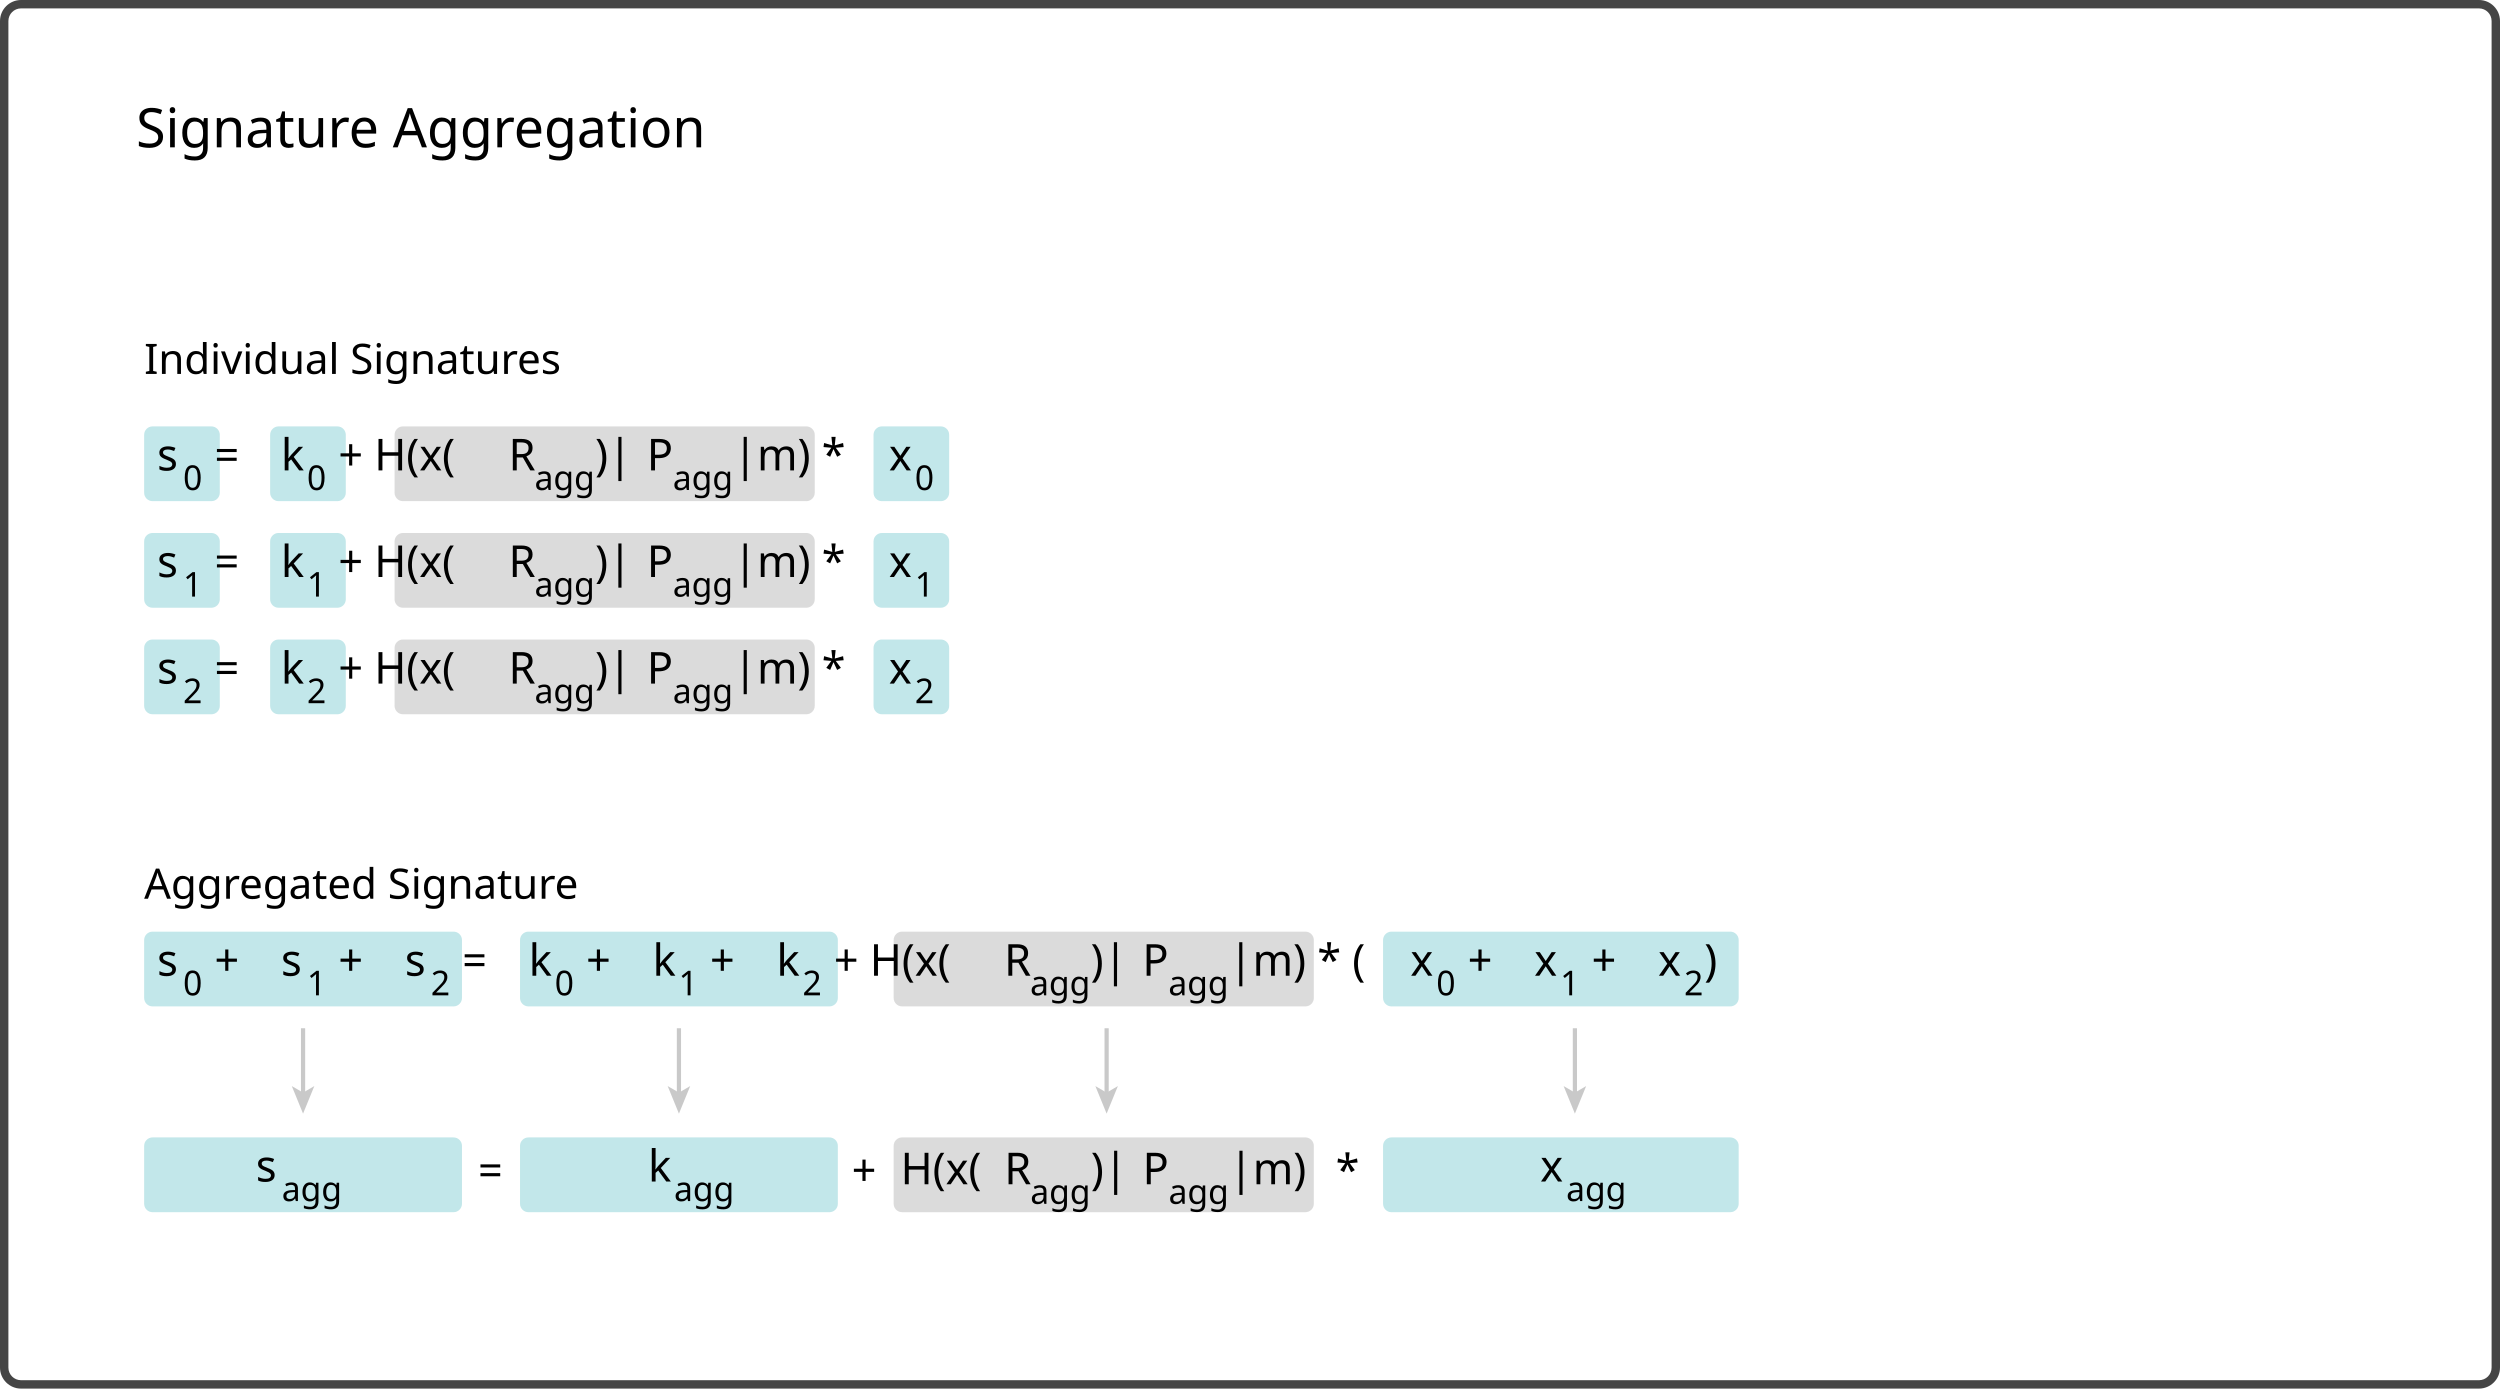
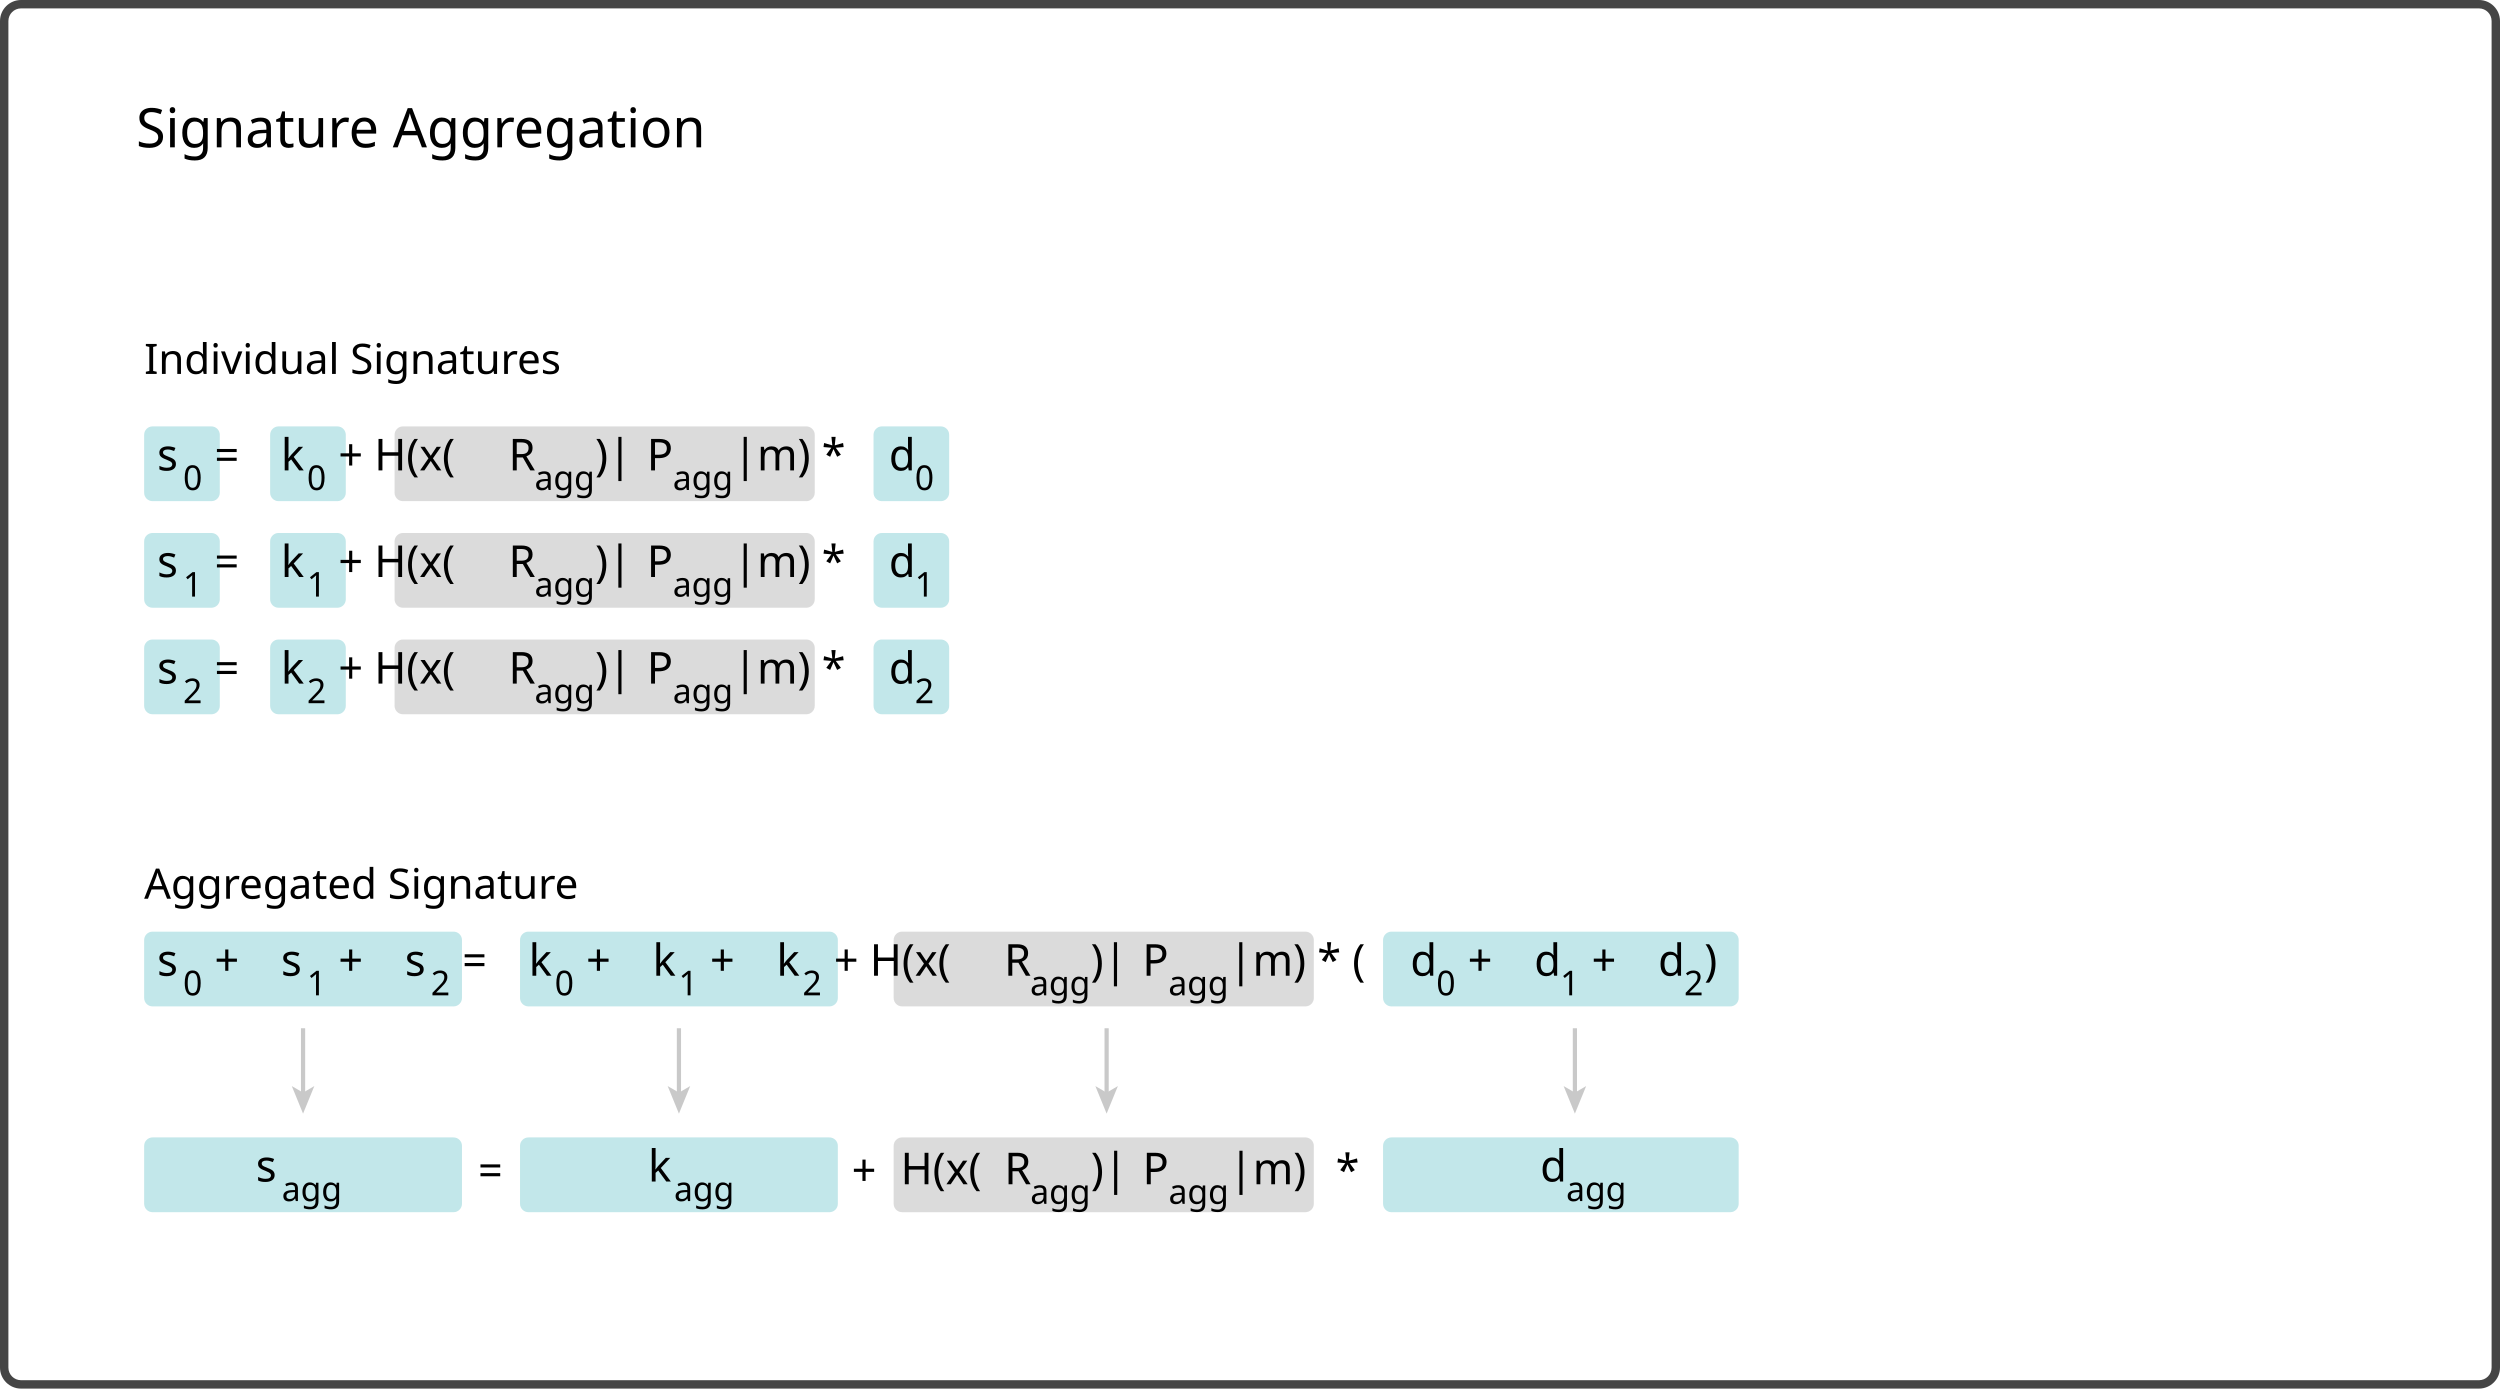
<svg xmlns="http://www.w3.org/2000/svg" version="1.1" id="TapTree-2.1" x="0px" y="0px" width="595.28px" height="330.643px" viewBox="0 0 595.28 330.643" enable-background="new 0 0 595.28 330.643" xml:space="preserve">
  <g>
    <path fill="#454545" d="M590.28,2c1.654,0,3,1.346,3,3v320.643c0,1.654-1.346,3-3,3H5c-1.654,0-3-1.346-3-3V5c0-1.654,1.346-3,3-3   H590.28 M590.28,0H5C2.25,0,0,2.25,0,5v320.643c0,2.75,2.25,5,5,5h585.28c2.75,0,5-2.25,5-5V5C595.28,2.25,593.03,0,590.28,0   L590.28,0z" />
  </g>
  <g opacity="0.66">
    <path fill="#C9C9C9" d="M194,117.333c0,1.1-0.9,2-2,2H95.949c-1.1,0-2-0.9-2-2V103.53c0-1.1,0.9-2,2-2H192c1.1,0,2,0.9,2,2V117.333   z" />
  </g>
  <g opacity="0.65">
    <path fill="#A1DADE" d="M52.334,117.333c0,1.1-0.9,2-2,2h-14.01c-1.1,0-2-0.9-2-2V103.53c0-1.1,0.9-2,2-2h14.01c1.1,0,2,0.9,2,2   V117.333z" />
  </g>
  <g opacity="0.65">
    <path fill="#A1DADE" d="M82.334,117.333c0,1.1-0.9,2-2,2h-14.01c-1.1,0-2-0.9-2-2V103.53c0-1.1,0.9-2,2-2h14.01c1.1,0,2,0.9,2,2   V117.333z" />
  </g>
  <g opacity="0.65">
    <path fill="#A1DADE" d="M226.01,117.333c0,1.1-0.9,2-2,2H210c-1.1,0-2-0.9-2-2V103.53c0-1.1,0.9-2,2-2h14.01c1.1,0,2,0.9,2,2   V117.333z" />
  </g>
  <g opacity="0.66">
    <path fill="#C9C9C9" d="M194,142.712c0,1.1-0.9,2-2,2H95.949c-1.1,0-2-0.9-2-2v-13.803c0-1.1,0.9-2,2-2H192c1.1,0,2,0.9,2,2   V142.712z" />
  </g>
  <g opacity="0.65">
    <path fill="#A1DADE" d="M52.334,142.712c0,1.1-0.9,2-2,2h-14.01c-1.1,0-2-0.9-2-2v-13.803c0-1.1,0.9-2,2-2h14.01c1.1,0,2,0.9,2,2   V142.712z" />
  </g>
  <g opacity="0.65">
    <path fill="#A1DADE" d="M82.334,142.712c0,1.1-0.9,2-2,2h-14.01c-1.1,0-2-0.9-2-2v-13.803c0-1.1,0.9-2,2-2h14.01c1.1,0,2,0.9,2,2   V142.712z" />
  </g>
  <g opacity="0.65">
    <path fill="#A1DADE" d="M226.01,142.712c0,1.1-0.9,2-2,2H210c-1.1,0-2-0.9-2-2v-13.803c0-1.1,0.9-2,2-2h14.01c1.1,0,2,0.9,2,2   V142.712z" />
  </g>
  <g opacity="0.66">
    <path fill="#C9C9C9" d="M194,168.077c0,1.1-0.9,2-2,2H95.949c-1.1,0-2-0.9-2-2v-13.803c0-1.1,0.9-2,2-2H192c1.1,0,2,0.9,2,2   V168.077z" />
  </g>
  <g opacity="0.66">
    <path fill="#C9C9C9" d="M312.84,237.637c0,1.1-0.9,2-2,2h-96.051c-1.1,0-2-0.9-2-2v-13.803c0-1.1,0.9-2,2-2h96.051c1.1,0,2,0.9,2,2   V237.637z" />
  </g>
  <g opacity="0.65">
    <path fill="#A1DADE" d="M52.334,168.077c0,1.1-0.9,2-2,2h-14.01c-1.1,0-2-0.9-2-2v-13.803c0-1.1,0.9-2,2-2h14.01c1.1,0,2,0.9,2,2   V168.077z" />
  </g>
  <g opacity="0.65">
    <path fill="#A1DADE" d="M82.334,168.077c0,1.1-0.9,2-2,2h-14.01c-1.1,0-2-0.9-2-2v-13.803c0-1.1,0.9-2,2-2h14.01c1.1,0,2,0.9,2,2   V168.077z" />
  </g>
  <g opacity="0.65">
    <path fill="#A1DADE" d="M226.01,168.077c0,1.1-0.9,2-2,2H210c-1.1,0-2-0.9-2-2v-13.803c0-1.1,0.9-2,2-2h14.01c1.1,0,2,0.9,2,2   V168.077z" />
  </g>
  <g opacity="0.65">
    <path fill="#A1DADE" d="M110,237.637c0,1.1-0.9,2-2,2H36.324c-1.1,0-2-0.9-2-2v-13.803c0-1.1,0.9-2,2-2H108c1.1,0,2,0.9,2,2   V237.637z" />
  </g>
  <g opacity="0.65">
    <path fill="#A1DADE" d="M199.5,237.637c0,1.1-0.9,2-2,2h-71.676c-1.1,0-2-0.9-2-2v-13.803c0-1.1,0.9-2,2-2H197.5c1.1,0,2,0.9,2,2   V237.637z" />
  </g>
  <g opacity="0.65">
    <path fill="#A1DADE" d="M414,237.637c0,1.1-0.9,2-2,2h-80.676c-1.1,0-2-0.9-2-2v-13.803c0-1.1,0.9-2,2-2H412c1.1,0,2,0.9,2,2   V237.637z" />
  </g>
  <g opacity="0.66">
    <path fill="#C9C9C9" d="M312.84,286.637c0,1.1-0.9,2-2,2h-96.051c-1.1,0-2-0.9-2-2v-13.803c0-1.1,0.9-2,2-2h96.051c1.1,0,2,0.9,2,2   V286.637z" />
  </g>
  <g opacity="0.65">
    <path fill="#A1DADE" d="M110,286.637c0,1.1-0.9,2-2,2H36.324c-1.1,0-2-0.9-2-2v-13.803c0-1.1,0.9-2,2-2H108c1.1,0,2,0.9,2,2   V286.637z" />
  </g>
  <g opacity="0.65">
    <path fill="#A1DADE" d="M199.5,286.637c0,1.1-0.9,2-2,2h-71.676c-1.1,0-2-0.9-2-2v-13.803c0-1.1,0.9-2,2-2H197.5c1.1,0,2,0.9,2,2   V286.637z" />
  </g>
  <g opacity="0.65">
    <path fill="#A1DADE" d="M414,286.637c0,1.1-0.9,2-2,2h-80.676c-1.1,0-2-0.9-2-2v-13.803c0-1.1,0.9-2,2-2H412c1.1,0,2,0.9,2,2   V286.637z" />
  </g>
  <g>
    <rect x="37.422" y="101.515" fill="none" width="270.335" height="15.833" />
    <text transform="matrix(0.9799 0 0 1 37.4224 112.0151)" font-family="'RobotoMono-Bold'" font-size="10.5">s</text>
    <text transform="matrix(0.5713 0 0 0.583 43.5967 116.6772)" font-family="'RobotoMono-Bold'" font-size="14">0</text>
    <text transform="matrix(0.9799 0 0 1 48.396 112.0151)" font-family="'RobotoMonoForPowerline-Bold'" font-size="10.5"> = </text>
    <text transform="matrix(0.9799 0 0 1 66.9189 112.0151)" font-family="'RobotoMono-Bold'" font-size="10.5">k</text>
    <text transform="matrix(0.5713 0 0 0.583 73.0933 116.6772)" font-family="'RobotoMono-Bold'" font-size="14">0</text>
    <text transform="matrix(0.9799 0 0 1 77.8926 112.0151)" font-family="'RobotoMonoForPowerline-Bold'" font-size="10.5"> + H(x(</text>
    <text transform="matrix(0.9799 0 0 1 121.1128 112.0151)" font-family="'RobotoMono-Bold'" font-size="10.5">R</text>
    <text transform="matrix(0.5713 0 0 0.583 127.2871 116.6772)" font-family="'RobotoMono-Bold'" font-size="14">agg</text>
    <text transform="matrix(0.9799 0 0 1 141.6855 112.0151)" font-family="'RobotoMonoForPowerline-Bold'" font-size="10.5">)|</text>
    <text transform="matrix(0.9799 0 0 1 154.0352 112.0151)" font-family="'RobotoMono-Bold'" font-size="10.5">P</text>
    <text transform="matrix(0.5713 0 0 0.583 160.21 116.6772)" font-family="'RobotoMono-Bold'" font-size="14">agg</text>
    <text transform="matrix(0.9799 0 0 1 174.6094 112.0151)" font-family="'RobotoMonoForPowerline-Bold'" font-size="10.5">|m) * </text>
-     <text transform="matrix(0.9799 0 0 1 211.6582 112.0151)" font-family="'RobotoMono-Bold'" font-size="10.5">x</text>
+     <text transform="matrix(0.9799 0 0 1 211.6582 112.0151)" font-family="'RobotoMono-Bold'" font-size="10.5">d</text>
    <text transform="matrix(0.5713 0 0 0.583 217.833 116.6772)" font-family="'RobotoMono-Bold'" font-size="14">0</text>
  </g>
  <g>
    <rect x="37.422" y="126.894" fill="none" width="270.335" height="15.833" />
    <text transform="matrix(0.9799 0 0 1 37.4224 137.394)" font-family="'RobotoMono-Bold'" font-size="10.5">s</text>
    <text transform="matrix(0.5713 0 0 0.583 43.5967 142.0562)" font-family="'RobotoMono-Bold'" font-size="14">1</text>
    <text transform="matrix(0.9799 0 0 1 48.396 137.394)" font-family="'RobotoMonoForPowerline-Bold'" font-size="10.5"> = </text>
    <text transform="matrix(0.9799 0 0 1 66.9189 137.394)" font-family="'RobotoMono-Bold'" font-size="10.5">k</text>
    <text transform="matrix(0.5713 0 0 0.583 73.0933 142.0562)" font-family="'RobotoMono-Bold'" font-size="14">1</text>
    <text transform="matrix(0.9799 0 0 1 77.8926 137.394)" font-family="'RobotoMonoForPowerline-Bold'" font-size="10.5"> + H(x(</text>
    <text transform="matrix(0.9799 0 0 1 121.1128 137.394)" font-family="'RobotoMono-Bold'" font-size="10.5">R</text>
    <text transform="matrix(0.5713 0 0 0.583 127.2871 142.0562)" font-family="'RobotoMono-Bold'" font-size="14">agg</text>
    <text transform="matrix(0.9799 0 0 1 141.6855 137.394)" font-family="'RobotoMonoForPowerline-Bold'" font-size="10.5">)|</text>
    <text transform="matrix(0.9799 0 0 1 154.0352 137.394)" font-family="'RobotoMono-Bold'" font-size="10.5">P</text>
    <text transform="matrix(0.5713 0 0 0.583 160.21 142.0562)" font-family="'RobotoMono-Bold'" font-size="14">agg</text>
    <text transform="matrix(0.9799 0 0 1 174.6094 137.394)" font-family="'RobotoMonoForPowerline-Bold'" font-size="10.5">|m) * </text>
-     <text transform="matrix(0.9799 0 0 1 211.6582 137.394)" font-family="'RobotoMono-Bold'" font-size="10.5">x</text>
+     <text transform="matrix(0.9799 0 0 1 211.6582 137.394)" font-family="'RobotoMono-Bold'" font-size="10.5">d</text>
    <text transform="matrix(0.5713 0 0 0.583 217.833 142.0562)" font-family="'RobotoMono-Bold'" font-size="14">1</text>
  </g>
  <g>
    <rect x="37.422" y="152.273" fill="none" width="270.335" height="15.833" />
    <text transform="matrix(0.9799 0 0 1 37.4224 162.7734)" font-family="'RobotoMono-Bold'" font-size="10.5">s</text>
    <text transform="matrix(0.5713 0 0 0.583 43.5967 167.4355)" font-family="'RobotoMono-Bold'" font-size="14">2</text>
    <text transform="matrix(0.9799 0 0 1 48.396 162.7734)" font-family="'RobotoMonoForPowerline-Bold'" font-size="10.5"> = </text>
    <text transform="matrix(0.9799 0 0 1 66.9189 162.7734)" font-family="'RobotoMono-Bold'" font-size="10.5">k</text>
    <text transform="matrix(0.5713 0 0 0.583 73.0933 167.4355)" font-family="'RobotoMono-Bold'" font-size="14">2</text>
    <text transform="matrix(0.9799 0 0 1 77.8926 162.7734)" font-family="'RobotoMonoForPowerline-Bold'" font-size="10.5"> + H(x(</text>
    <text transform="matrix(0.9799 0 0 1 121.1128 162.7734)" font-family="'RobotoMono-Bold'" font-size="10.5">R</text>
    <text transform="matrix(0.5713 0 0 0.583 127.2871 167.4355)" font-family="'RobotoMono-Bold'" font-size="14">agg</text>
    <text transform="matrix(0.9799 0 0 1 141.6855 162.7734)" font-family="'RobotoMonoForPowerline-Bold'" font-size="10.5">)|</text>
    <text transform="matrix(0.9799 0 0 1 154.0352 162.7734)" font-family="'RobotoMono-Bold'" font-size="10.5">P</text>
    <text transform="matrix(0.5713 0 0 0.583 160.21 167.4355)" font-family="'RobotoMono-Bold'" font-size="14">agg</text>
    <text transform="matrix(0.9799 0 0 1 174.6094 162.7734)" font-family="'RobotoMonoForPowerline-Bold'" font-size="10.5">|m) * </text>
-     <text transform="matrix(0.9799 0 0 1 211.6582 162.7734)" font-family="'RobotoMono-Bold'" font-size="10.5">x</text>
+     <text transform="matrix(0.9799 0 0 1 211.6582 162.7734)" font-family="'RobotoMono-Bold'" font-size="10.5">d</text>
    <text transform="matrix(0.5713 0 0 0.583 217.833 167.4355)" font-family="'RobotoMono-Bold'" font-size="14">2</text>
  </g>
  <g>
    <rect x="37.422" y="221.833" fill="none" width="489.578" height="20.667" />
    <text transform="matrix(0.9799 0 0 1 37.4224 232.3335)" font-family="'RobotoMono-Bold'" font-size="10.5">s</text>
    <text transform="matrix(0.5713 0 0 0.583 43.5967 236.9956)" font-family="'RobotoMono-Bold'" font-size="14">0</text>
    <text transform="matrix(0.9799 0 0 1 48.396 232.3335)" font-family="'RobotoMonoForPowerline-Bold'" font-size="10.5"> + </text>
    <text transform="matrix(0.9799 0 0 1 66.9189 232.3335)" font-family="'RobotoMono-Bold'" font-size="10.5">s</text>
    <text transform="matrix(0.5713 0 0 0.583 73.0933 236.9956)" font-family="'RobotoMono-Bold'" font-size="14">1</text>
    <text transform="matrix(0.9799 0 0 1 77.8926 232.3335)" font-family="'RobotoMonoForPowerline-Bold'" font-size="10.5"> + </text>
    <text transform="matrix(0.9799 0 0 1 96.4155 232.3335)" font-family="'RobotoMono-Bold'" font-size="10.5">s</text>
    <text transform="matrix(0.5713 0 0 0.583 102.5898 236.9956)" font-family="'RobotoMono-Bold'" font-size="14">2</text>
    <text transform="matrix(0.9799 0 0 1 107.3892 232.3335)" font-family="'RobotoMonoForPowerline-Bold'" font-size="10.5"> = </text>
    <text transform="matrix(0.9799 0 0 1 125.9121 232.3335)" font-family="'RobotoMono-Bold'" font-size="10.5">k</text>
    <text transform="matrix(0.5713 0 0 0.583 132.0864 236.9956)" font-family="'RobotoMono-Bold'" font-size="14">0</text>
    <text transform="matrix(0.9799 0 0 1 136.8857 232.3335)" font-family="'RobotoMonoForPowerline-Bold'" font-size="10.5"> + </text>
    <text transform="matrix(0.9799 0 0 1 155.4102 232.3335)" font-family="'RobotoMono-Bold'" font-size="10.5">k</text>
    <text transform="matrix(0.5713 0 0 0.583 161.585 236.9956)" font-family="'RobotoMono-Bold'" font-size="14">1</text>
    <text transform="matrix(0.9799 0 0 1 166.3848 232.3335)" font-family="'RobotoMonoForPowerline-Bold'" font-size="10.5"> + </text>
    <text transform="matrix(0.9799 0 0 1 184.9092 232.3335)" font-family="'RobotoMono-Bold'" font-size="10.5">k</text>
    <text transform="matrix(0.5713 0 0 0.583 191.084 236.9956)" font-family="'RobotoMono-Bold'" font-size="14">2</text>
    <text transform="matrix(0.9799 0 0 1 195.8838 232.3335)" font-family="'RobotoMonoForPowerline-Bold'" font-size="10.5"> + H(x(</text>
    <text transform="matrix(0.9799 0 0 1 239.1074 232.3335)" font-family="'RobotoMono-Bold'" font-size="10.5">R</text>
    <text transform="matrix(0.5713 0 0 0.583 245.2822 236.9956)" font-family="'RobotoMono-Bold'" font-size="14">agg</text>
    <text transform="matrix(0.9799 0 0 1 259.6816 232.3335)" font-family="'RobotoMonoForPowerline-Bold'" font-size="10.5">)|</text>
    <text transform="matrix(0.9799 0 0 1 272.0312 232.3335)" font-family="'RobotoMono-Bold'" font-size="10.5">P</text>
    <text transform="matrix(0.5713 0 0 0.583 278.2061 236.9956)" font-family="'RobotoMono-Bold'" font-size="14">agg</text>
    <text transform="matrix(0.9799 0 0 1 292.6055 232.3335)" font-family="'RobotoMonoForPowerline-Bold'" font-size="10.5">|m) * (</text>
-     <text transform="matrix(0.9799 0 0 1 335.8291 232.3335)" font-family="'RobotoMono-Bold'" font-size="10.5">x</text>
+     <text transform="matrix(0.9799 0 0 1 335.8291 232.3335)" font-family="'RobotoMono-Bold'" font-size="10.5">d</text>
    <text transform="matrix(0.5713 0 0 0.583 342.0039 236.9956)" font-family="'RobotoMono-Bold'" font-size="14">0</text>
    <text transform="matrix(0.9799 0 0 1 346.8037 232.3335)" font-family="'RobotoMonoForPowerline-Bold'" font-size="10.5"> + </text>
-     <text transform="matrix(0.9799 0 0 1 365.3281 232.3335)" font-family="'RobotoMono-Bold'" font-size="10.5">x</text>
+     <text transform="matrix(0.9799 0 0 1 365.3281 232.3335)" font-family="'RobotoMono-Bold'" font-size="10.5">d</text>
    <text transform="matrix(0.5713 0 0 0.583 371.5029 236.9956)" font-family="'RobotoMono-Bold'" font-size="14">1</text>
    <text transform="matrix(0.9799 0 0 1 376.3027 232.3335)" font-family="'RobotoMonoForPowerline-Bold'" font-size="10.5"> + </text>
-     <text transform="matrix(0.9799 0 0 1 394.8271 232.3335)" font-family="'RobotoMono-Bold'" font-size="10.5">x</text>
+     <text transform="matrix(0.9799 0 0 1 394.8271 232.3335)" font-family="'RobotoMono-Bold'" font-size="10.5">d</text>
    <text transform="matrix(0.5713 0 0 0.583 401.002 236.9956)" font-family="'RobotoMono-Bold'" font-size="14">2</text>
    <text transform="matrix(0.9799 0 0 1 405.8018 232.3335)" font-family="'RobotoMonoForPowerline-Bold'" font-size="10.5">)</text>
  </g>
  <g>
    <rect x="212.789" y="271.49" fill="none" width="100.051" height="22.328" />
    <text transform="matrix(0.9799 0 0 1 214.4561 281.9897)" font-family="'RobotoMonoForPowerline-Bold'" font-size="10.5">H(x(</text>
    <text transform="matrix(0.9799 0 0 1 239.1553 281.9897)" font-family="'RobotoMono-Bold'" font-size="10.5">R</text>
    <text transform="matrix(0.5713 0 0 0.583 245.3301 286.6519)" font-family="'RobotoMono-Bold'" font-size="14">agg</text>
    <text transform="matrix(0.9799 0 0 1 259.7295 281.9897)" font-family="'RobotoMonoForPowerline-Bold'" font-size="10.5">)|</text>
    <text transform="matrix(0.9799 0 0 1 272.0791 281.9897)" font-family="'RobotoMono-Bold'" font-size="10.5">P</text>
    <text transform="matrix(0.5713 0 0 0.583 278.2539 286.6519)" font-family="'RobotoMono-Bold'" font-size="14">agg</text>
    <text transform="matrix(0.9799 0 0 1 292.6533 281.9897)" font-family="'RobotoMonoForPowerline-Bold'" font-size="10.5">|m)</text>
  </g>
  <g>
    <rect x="34.422" y="270.833" fill="none" width="73.578" height="20.667" />
    <text transform="matrix(0.9799 0 0 1 60.9248 281.3335)" font-family="'RobotoMono-Bold'" font-size="10.5">s</text>
    <text transform="matrix(0.5713 0 0 0.583 67.0991 285.9956)" font-family="'RobotoMono-Bold'" font-size="14">agg</text>
  </g>
  <g>
    <rect x="127.824" y="270.833" fill="none" width="73.578" height="20.667" />
    <text transform="matrix(0.9799 0 0 1 154.3267 281.3335)" font-family="'RobotoMono-Bold'" font-size="10.5">k</text>
    <text transform="matrix(0.5713 0 0 0.583 160.501 285.9956)" font-family="'RobotoMono-Bold'" font-size="14">agg</text>
  </g>
  <g>
    <rect x="340.245" y="270.833" fill="none" width="73.577" height="20.667" />
-     <text transform="matrix(0.9799 0 0 1 366.748 281.3335)" font-family="'RobotoMono-Bold'" font-size="10.5">x</text>
+     <text transform="matrix(0.9799 0 0 1 366.748 281.3335)" font-family="'RobotoMono-Bold'" font-size="10.5">d</text>
    <text transform="matrix(0.5713 0 0 0.583 372.9219 285.9956)" font-family="'RobotoMono-Bold'" font-size="14">agg</text>
  </g>
  <g>
    <rect x="96.79" y="274.49" fill="none" width="40.244" height="19.354" />
    <text transform="matrix(0.9799 0 0 1 113.8247 282.3647)" font-family="'RobotoMonoForPowerline-Bold'" font-size="10.5">=</text>
  </g>
  <g>
    <rect x="185.766" y="274.49" fill="none" width="40.244" height="19.354" />
    <text transform="matrix(0.9799 0 0 1 202.8003 282.3647)" font-family="'RobotoMonoForPowerline-Bold'" font-size="10.5">+</text>
  </g>
  <g>
    <rect x="301.001" y="274.49" fill="none" width="40.244" height="19.354" />
    <text transform="matrix(0.9799 0 0 1 318.0352 282.3647)" font-family="'RobotoMonoForPowerline-Bold'" font-size="10.5">*</text>
  </g>
  <g>
    <g>
      <line fill="none" stroke="#C9C9C9" stroke-miterlimit="10" x1="263.5" y1="260.512" x2="263.5" y2="244.839" />
      <g>
        <polygon fill="#C9C9C9" points="263.5,265.172 266.183,258.606 263.5,260.164 260.817,258.606    " />
      </g>
    </g>
  </g>
  <g>
    <g>
      <line fill="none" stroke="#C9C9C9" stroke-miterlimit="10" x1="161.662" y1="260.512" x2="161.662" y2="244.839" />
      <g>
        <polygon fill="#C9C9C9" points="161.662,265.172 164.345,258.606 161.662,260.164 158.979,258.606    " />
      </g>
    </g>
  </g>
  <g>
    <g>
      <line fill="none" stroke="#C9C9C9" stroke-miterlimit="10" x1="72.162" y1="260.512" x2="72.162" y2="244.839" />
      <g>
        <polygon fill="#C9C9C9" points="72.162,265.172 74.845,258.606 72.162,260.164 69.479,258.606    " />
      </g>
    </g>
  </g>
  <g>
    <g>
      <line fill="none" stroke="#C9C9C9" stroke-miterlimit="10" x1="375" y1="260.512" x2="375" y2="244.839" />
      <g>
        <polygon fill="#C9C9C9" points="375,265.172 377.684,258.606 375,260.164 372.317,258.606    " />
      </g>
    </g>
  </g>
  <rect x="34.324" y="81.531" fill="none" width="187" height="20" />
  <text transform="matrix(1 0 0 1 34.3242 89.0308)" font-family="'RobotoMonoForPowerline-Italic'" font-size="10">Individual Signatures</text>
  <rect x="34.324" y="206.5" fill="none" width="187" height="20" />
  <text transform="matrix(1 0 0 1 34.3242 214)" font-family="'RobotoMonoForPowerline-Italic'" font-size="10">Aggregated Signature</text>
  <g>
    <rect x="32.422" y="25.333" fill="none" width="416.578" height="18.667" />
    <text transform="matrix(0.9799 0 0 1 32.4224 35.0835)" font-family="'RobotoMono-Bold'" font-size="13">Signature Aggregation</text>
  </g>
</svg>
